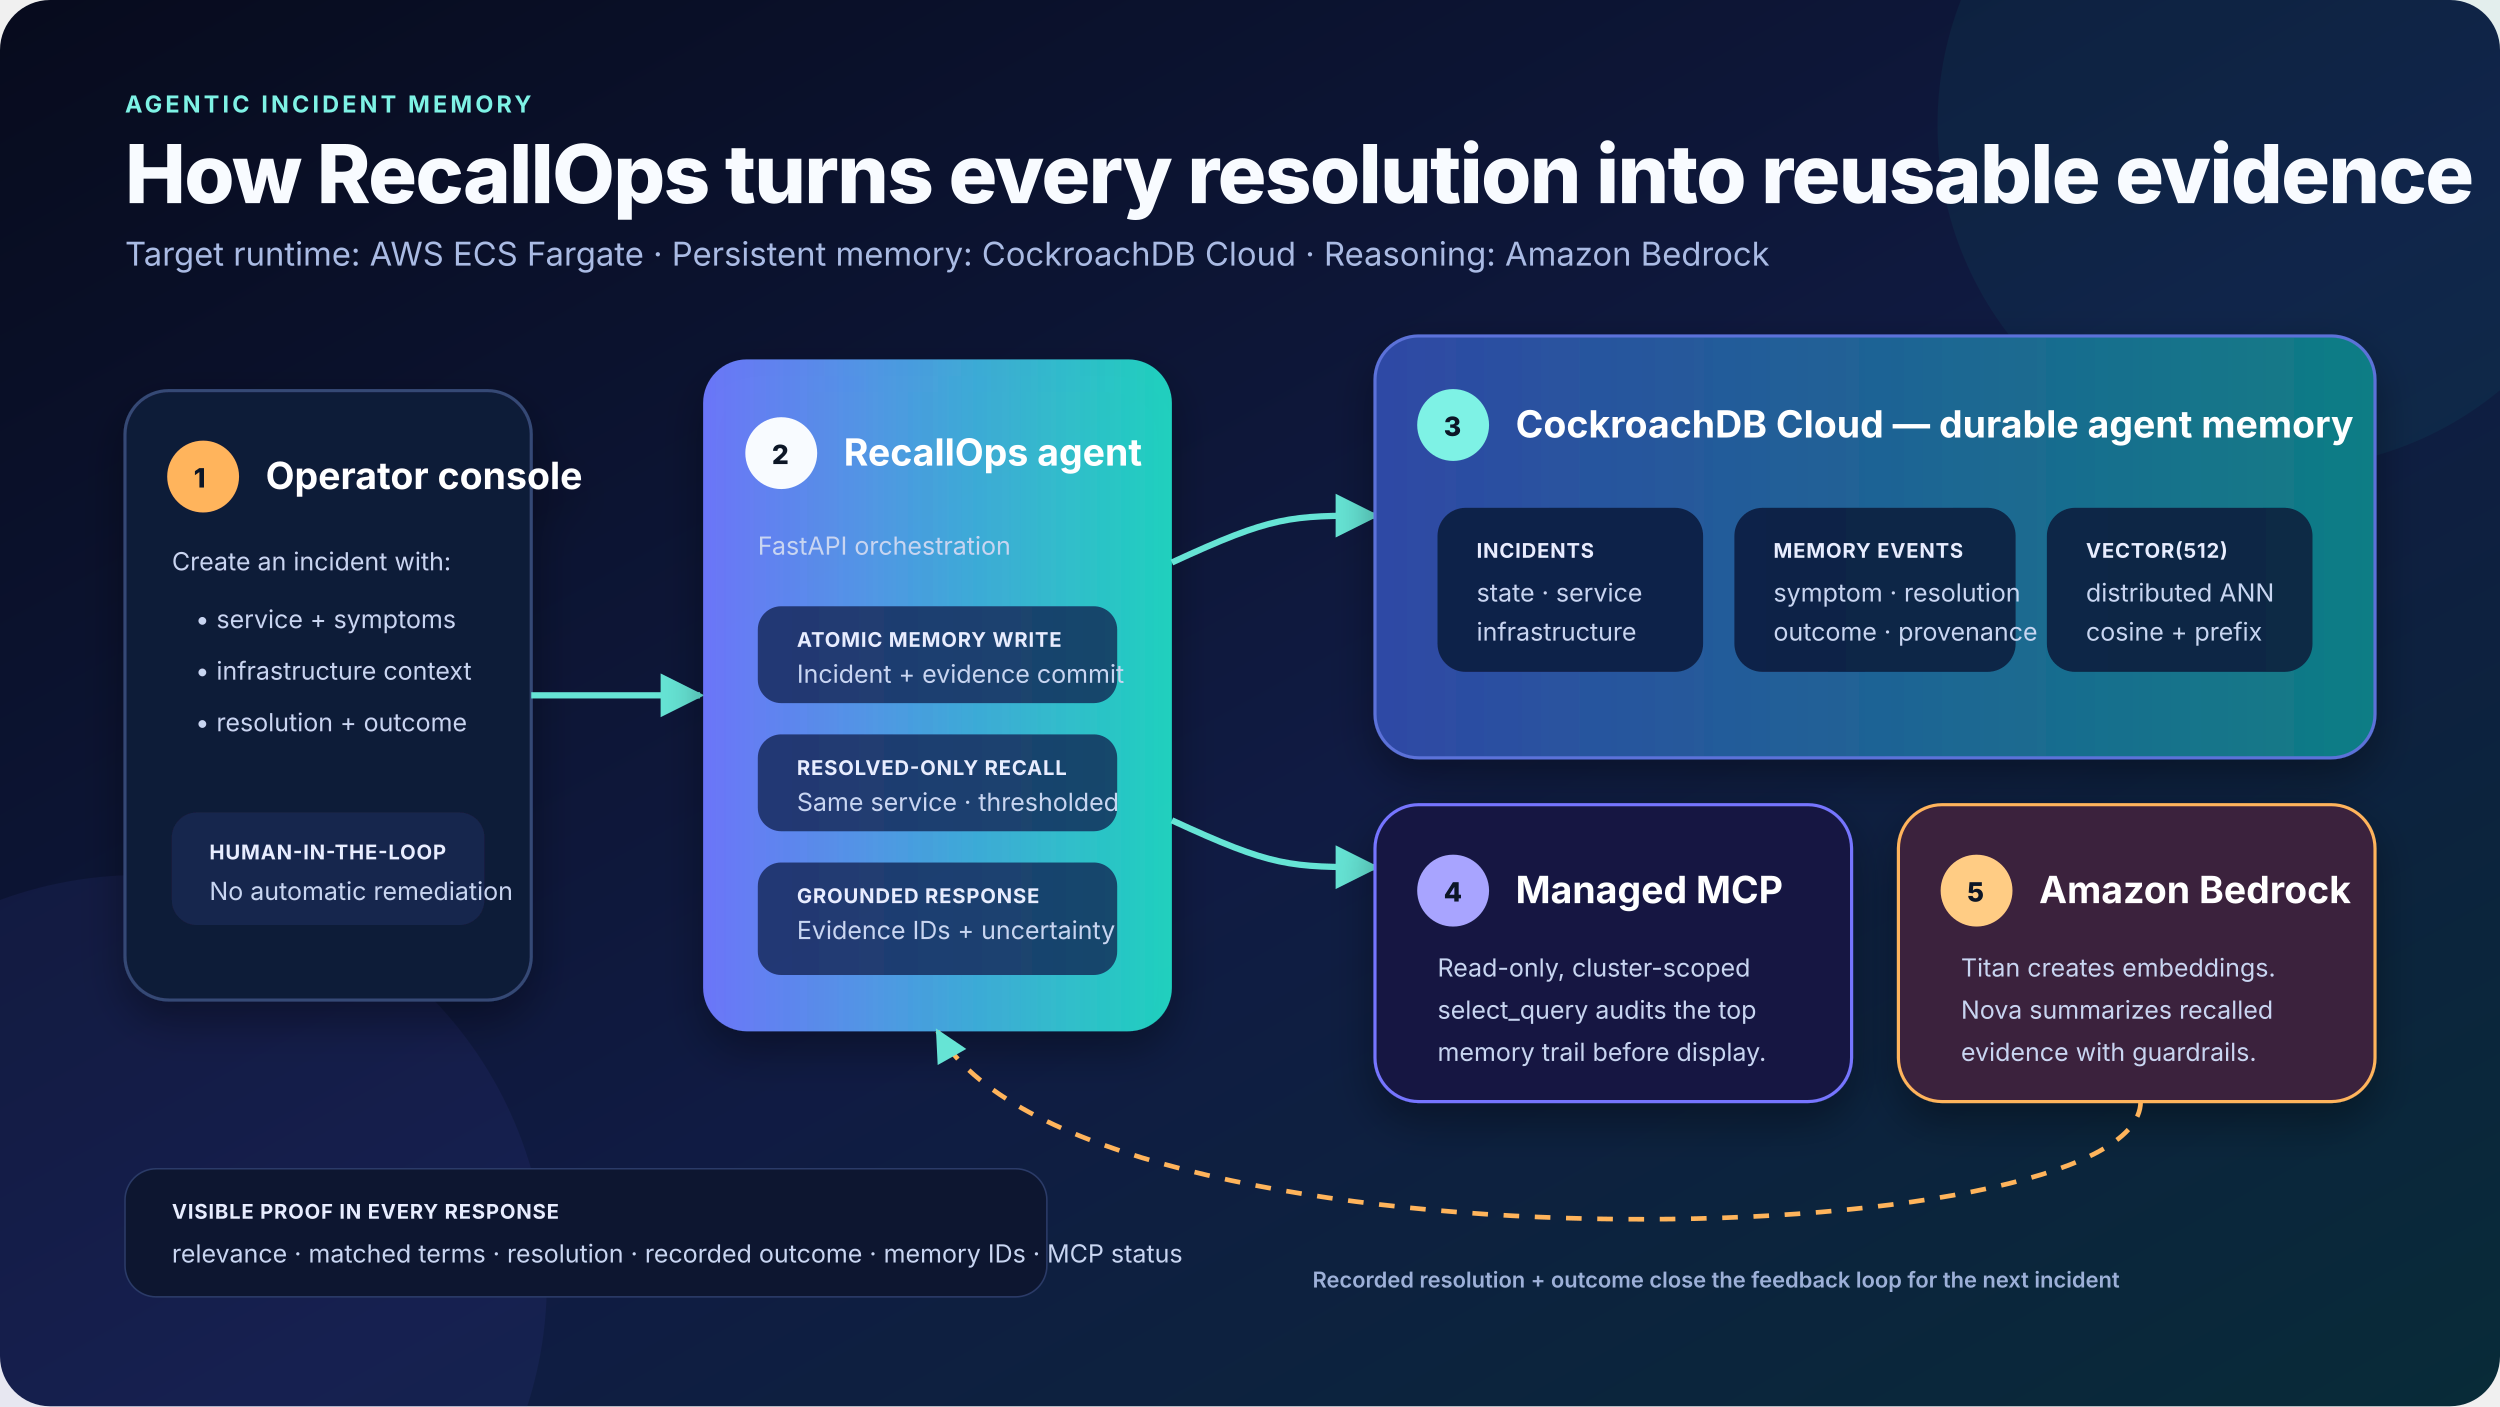
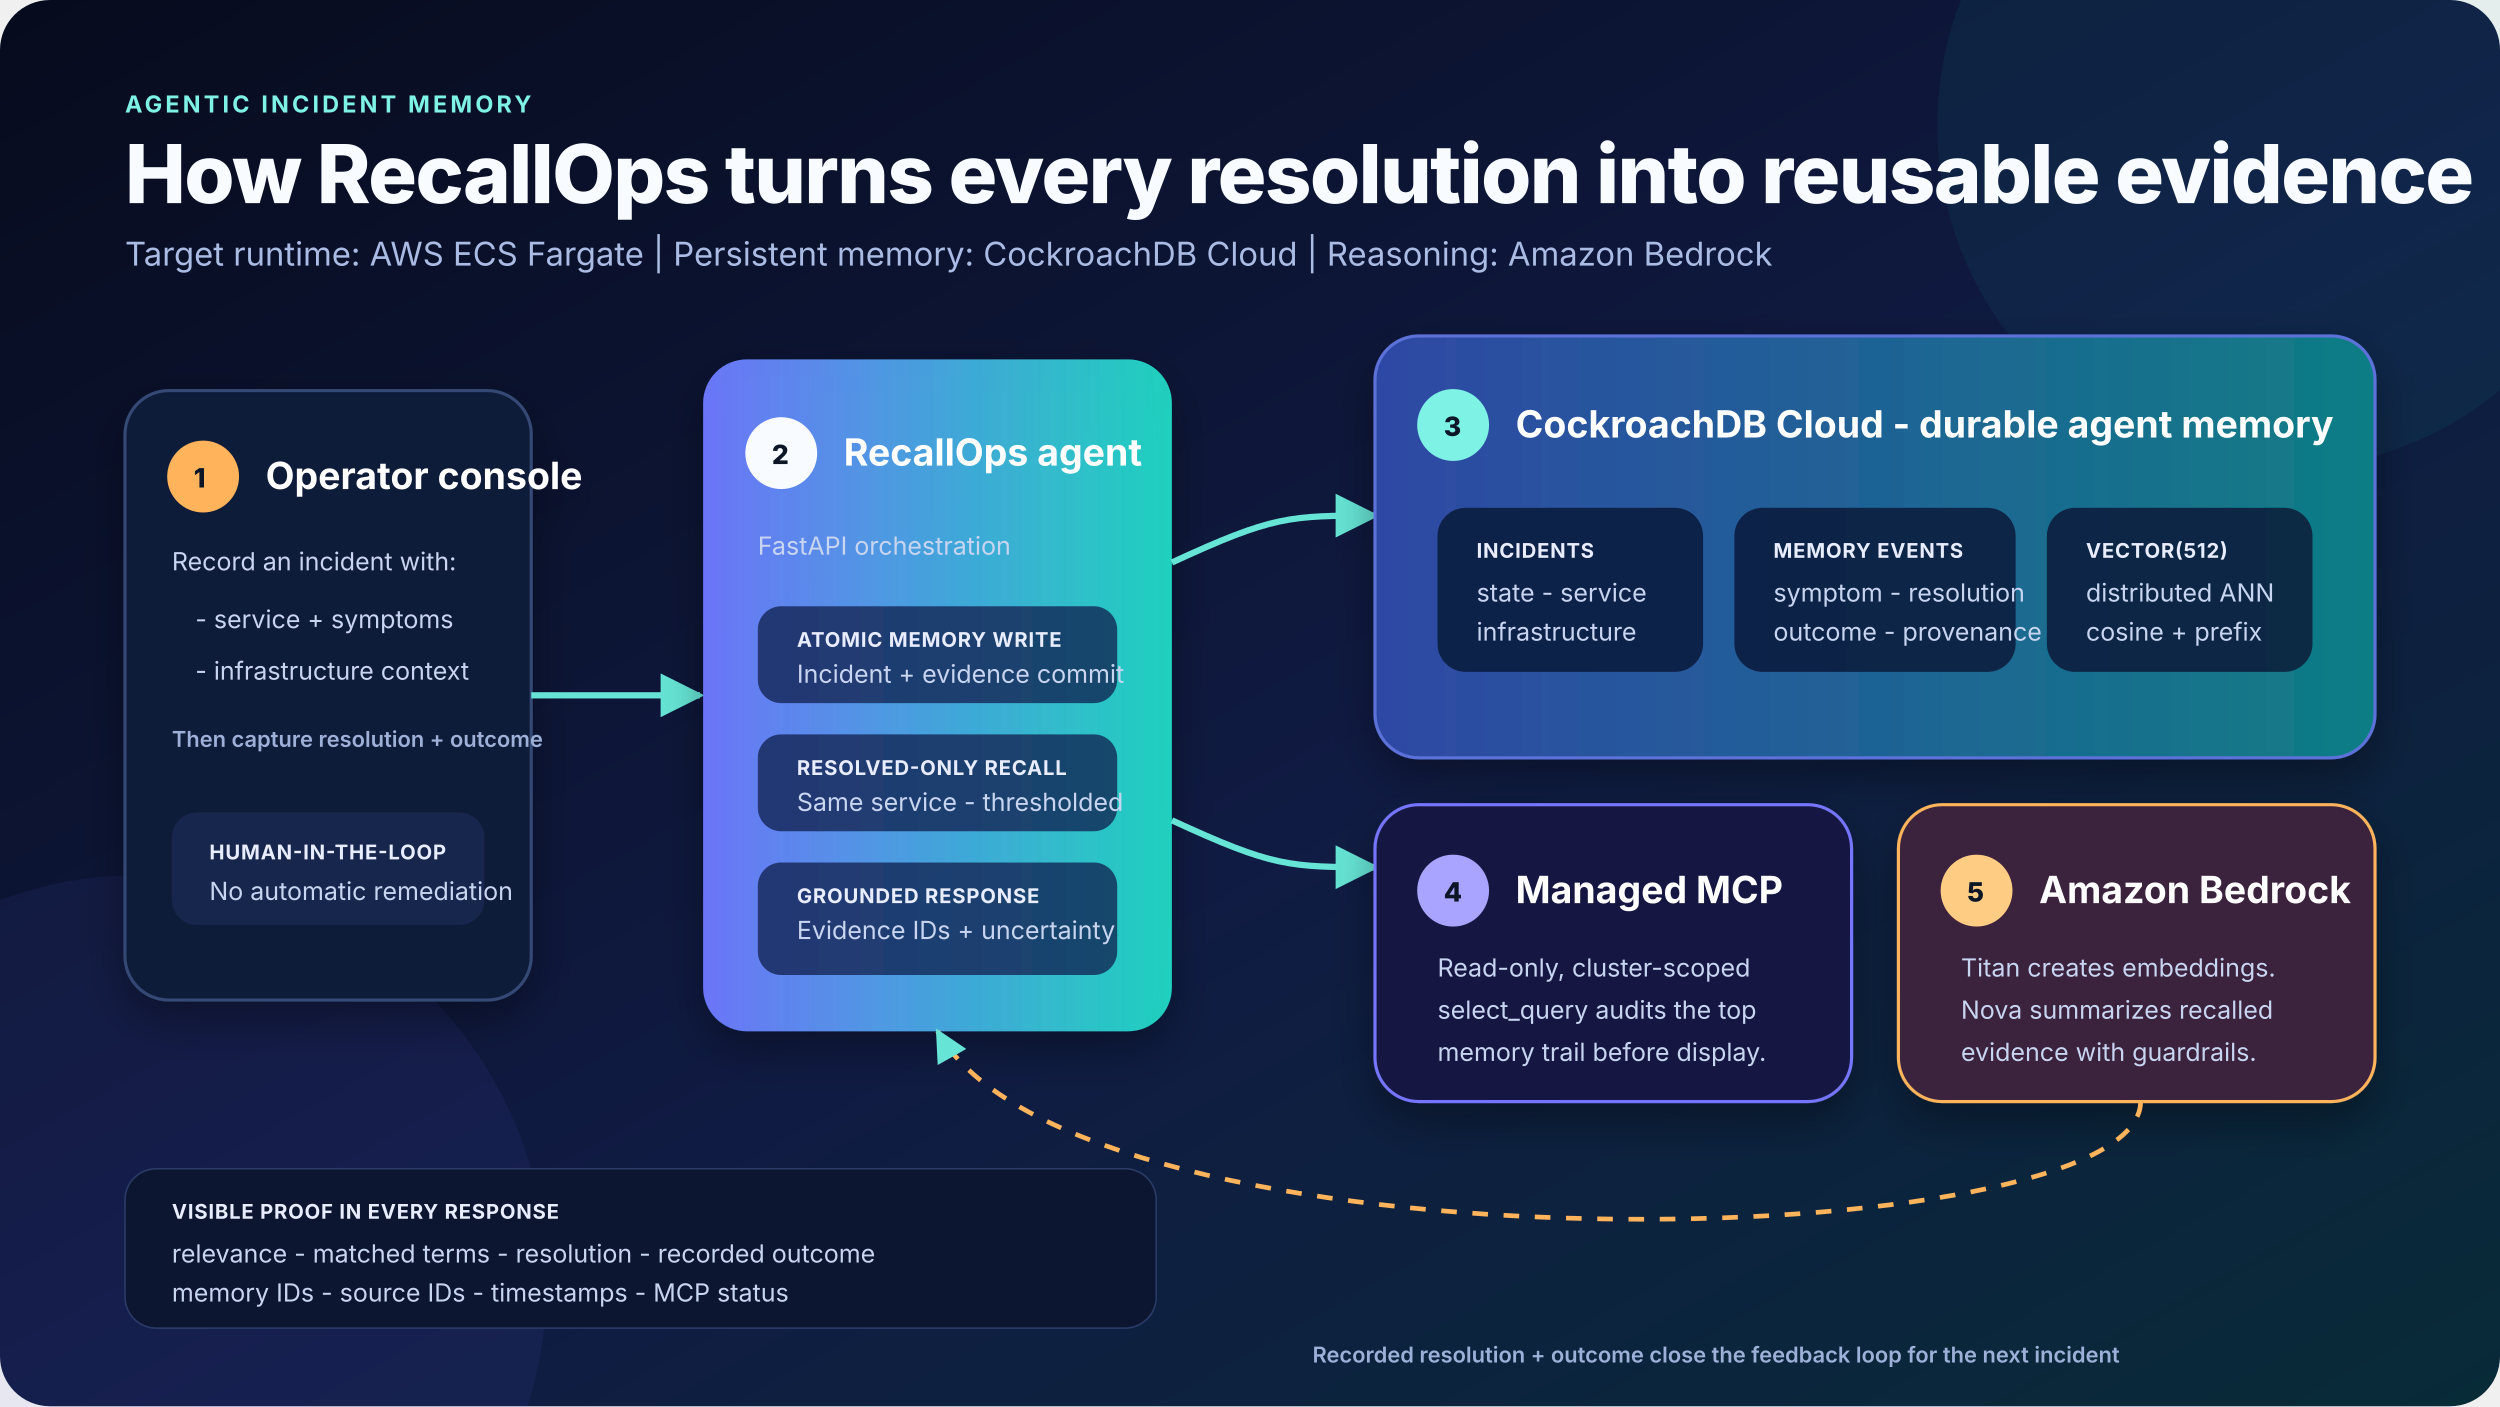
<svg xmlns="http://www.w3.org/2000/svg" width="1600" height="900" viewBox="0 0 1600 900" role="img" aria-labelledby="title desc">
  <defs>
    <linearGradient id="bg" x1="0" x2="1" y1="0" y2="1">
      <stop offset="0" stop-color="#070b1d" />
      <stop offset="0.55" stop-color="#101b43" />
      <stop offset="1" stop-color="#082b38" />
    </linearGradient>
    <linearGradient id="agent" x1="0" x2="1">
      <stop offset="0" stop-color="#6f78ff" />
      <stop offset="1" stop-color="#20d7c2" />
    </linearGradient>
    <linearGradient id="memory" x1="0" x2="1">
      <stop offset="0" stop-color="#2f49a5" />
      <stop offset="1" stop-color="#0f7d85" />
    </linearGradient>
    <filter id="shadow" x="-20%" y="-20%" width="140%" height="140%">
      <feDropShadow dx="0" dy="12" stdDeviation="14" flood-color="#000" flood-opacity="0.35" />
    </filter>
    <marker id="arrow" viewBox="0 0 10 10" refX="9" refY="5" markerWidth="7" markerHeight="7" orient="auto-start-reverse">
      <path d="M 0 0 L 10 5 L 0 10 z" fill="#66e4d5" />
    </marker>
    <style>
      .title { font: 800 52px Inter,Segoe UI,sans-serif; fill: #f8fbff; letter-spacing: -1px; }
      .subtitle { font: 400 21px Inter,Segoe UI,sans-serif; fill: #aabbe4; }
      .eyebrow { font: 700 15px Inter,Segoe UI,sans-serif; fill: #7ef2e5; letter-spacing: 2px; }
      .box-title { font: 700 24px Inter,Segoe UI,sans-serif; fill: #fff; }
      .box-copy { font: 400 16px Inter,Segoe UI,sans-serif; fill: #c8d5f1; }
      .chip { font: 700 13px Inter,Segoe UI,sans-serif; fill: #e8edff; letter-spacing: .5px; }
      .step { font: 800 17px Inter,Segoe UI,sans-serif; fill: #081426; }
      .label { font: 600 14px Inter,Segoe UI,sans-serif; fill: #9db0d8; }
      .arrow { stroke: #66e4d5; stroke-width: 4; fill: none; marker-end: url(#arrow); }
      .feedback { stroke: #ffb45b; stroke-width: 3; fill: none; stroke-dasharray: 10 10; marker-end: url(#arrow); }
    </style>
  </defs>
  <rect width="1600" height="900" rx="32" fill="url(#bg)" />
  <circle cx="1460" cy="80" r="220" fill="#18c9b7" opacity="0.06" />
  <circle cx="90" cy="820" r="260" fill="#6b67ff" opacity="0.07" />
  <text class="eyebrow" x="80" y="72">AGENTIC INCIDENT MEMORY</text>
  <text class="title" x="80" y="130">How RecallOps turns every resolution into reusable evidence</text>
-   <text class="subtitle" x="80" y="170">Target runtime: AWS ECS Fargate · Persistent memory: CockroachDB Cloud · Reasoning: Amazon Bedrock</text>
+   <text class="subtitle" x="80" y="170">Target runtime: AWS ECS Fargate | Persistent memory: CockroachDB Cloud | Reasoning: Amazon Bedrock</text>
  <g filter="url(#shadow)">
    <rect x="80" y="250" width="260" height="390" rx="28" fill="#111a38" stroke="#344875" stroke-width="2" />
    <circle cx="130" cy="305" r="23" fill="#ffb45b" />
    <text class="step" x="124" y="312">1</text>
    <text class="box-title" x="170" y="313">Operator console</text>
-     <text class="box-copy" x="110" y="365">Create an incident with:</text>
-     <text class="box-copy" x="125" y="402">• service + symptoms</text>
-     <text class="box-copy" x="125" y="435">• infrastructure context</text>
-     <text class="box-copy" x="125" y="468">• resolution + outcome</text>
+     <text class="box-copy" x="110" y="365">Record an incident with:</text>
+     <text class="box-copy" x="125" y="402">- service + symptoms</text>
+     <text class="box-copy" x="125" y="435">- infrastructure context</text>
+     <text class="label" x="110" y="478">Then capture resolution + outcome</text>
    <rect x="110" y="520" width="200" height="72" rx="16" fill="#17264d" />
    <text class="chip" x="134" y="550">HUMAN-IN-THE-LOOP</text>
    <text class="box-copy" x="134" y="576">No automatic remediation</text>
  </g>
  <path class="arrow" d="M 340 445 C 390 445, 400 445, 448 445" />
  <g filter="url(#shadow)">
    <rect x="450" y="230" width="300" height="430" rx="28" fill="url(#agent)" opacity="0.96" />
    <circle cx="500" cy="290" r="23" fill="#f8fbff" />
    <text class="step" x="494" y="297">2</text>
    <text class="box-title" x="540" y="298">RecallOps agent</text>
    <text class="box-copy" x="485" y="355" fill="#ecf6ff">FastAPI orchestration</text>
    <rect x="485" y="388" width="230" height="62" rx="15" fill="#101d4e" opacity="0.75" />
    <text class="chip" x="510" y="414">ATOMIC MEMORY WRITE</text>
    <text class="box-copy" x="510" y="437">Incident + evidence commit</text>
    <rect x="485" y="470" width="230" height="62" rx="15" fill="#101d4e" opacity="0.75" />
    <text class="chip" x="510" y="496">RESOLVED-ONLY RECALL</text>
-     <text class="box-copy" x="510" y="519">Same service · thresholded</text>
+     <text class="box-copy" x="510" y="519">Same service - thresholded</text>
    <rect x="485" y="552" width="230" height="72" rx="15" fill="#101d4e" opacity="0.75" />
    <text class="chip" x="510" y="578">GROUNDED RESPONSE</text>
    <text class="box-copy" x="510" y="601">Evidence IDs + uncertainty</text>
  </g>
  <path class="arrow" d="M 750 360 C 815 330, 825 330, 880 330" />
  <path class="arrow" d="M 750 525 C 815 555, 825 555, 880 555" />
  <g filter="url(#shadow)">
    <rect x="880" y="215" width="640" height="270" rx="28" fill="url(#memory)" stroke="#5c72d9" stroke-width="2" />
    <circle cx="930" cy="272" r="23" fill="#7ef2e5" />
    <text class="step" x="924" y="279">3</text>
-     <text class="box-title" x="970" y="280">CockroachDB Cloud — durable agent memory</text>
+     <text class="box-title" x="970" y="280">CockroachDB Cloud - durable agent memory</text>
    <rect x="920" y="325" width="170" height="105" rx="18" fill="#0b1736" opacity="0.82" />
    <text class="chip" x="945" y="357">INCIDENTS</text>
-     <text class="box-copy" x="945" y="385">state · service</text>
+     <text class="box-copy" x="945" y="385">state - service</text>
    <text class="box-copy" x="945" y="410">infrastructure</text>
    <rect x="1110" y="325" width="180" height="105" rx="18" fill="#0b1736" opacity="0.82" />
    <text class="chip" x="1135" y="357">MEMORY EVENTS</text>
-     <text class="box-copy" x="1135" y="385">symptom · resolution</text>
-     <text class="box-copy" x="1135" y="410">outcome · provenance</text>
+     <text class="box-copy" x="1135" y="385">symptom - resolution</text>
+     <text class="box-copy" x="1135" y="410">outcome - provenance</text>
    <rect x="1310" y="325" width="170" height="105" rx="18" fill="#0b1736" opacity="0.82" />
    <text class="chip" x="1335" y="357">VECTOR(512)</text>
    <text class="box-copy" x="1335" y="385">distributed ANN</text>
    <text class="box-copy" x="1335" y="410">cosine + prefix</text>
  </g>
  <g filter="url(#shadow)">
    <rect x="880" y="515" width="305" height="190" rx="28" fill="#171943" stroke="#7675ff" stroke-width="2" />
    <circle cx="930" cy="570" r="23" fill="#a8a4ff" />
    <text class="step" x="924" y="577">4</text>
    <text class="box-title" x="970" y="578">Managed MCP</text>
    <text class="box-copy" x="920" y="625">Read-only, cluster-scoped</text>
    <text class="box-copy" x="920" y="652">select_query audits the top</text>
    <text class="box-copy" x="920" y="679">memory trail before display.</text>
  </g>
  <g filter="url(#shadow)">
    <rect x="1215" y="515" width="305" height="190" rx="28" fill="#3a203c" stroke="#ffb45b" stroke-width="2" />
    <circle cx="1265" cy="570" r="23" fill="#ffcc84" />
    <text class="step" x="1259" y="577">5</text>
    <text class="box-title" x="1305" y="578">Amazon Bedrock</text>
    <text class="box-copy" x="1255" y="625">Titan creates embeddings.</text>
    <text class="box-copy" x="1255" y="652">Nova summarizes recalled</text>
    <text class="box-copy" x="1255" y="679">evidence with guardrails.</text>
  </g>
  <path class="feedback" d="M 1370 705 C 1370 805, 690 820, 600 660" />
-   <text class="label" x="840" y="824">Recorded resolution + outcome close the feedback loop for the next incident</text>
-   <rect x="80" y="748" width="590" height="82" rx="20" fill="#0d1630" stroke="#2b3b68" />
+   <text class="label" x="840" y="872">Recorded resolution + outcome close the feedback loop for the next incident</text>
+   <rect x="80" y="748" width="660" height="102" rx="20" fill="#0d1630" stroke="#2b3b68" />
  <text class="chip" x="110" y="780">VISIBLE PROOF IN EVERY RESPONSE</text>
-   <text class="box-copy" x="110" y="808">relevance · matched terms · resolution · recorded outcome · memory IDs · MCP status</text>
+   <text class="box-copy" x="110" y="808">relevance - matched terms - resolution - recorded outcome</text>
+   <text class="box-copy" x="110" y="833">memory IDs - source IDs - timestamps - MCP status</text>
</svg>
